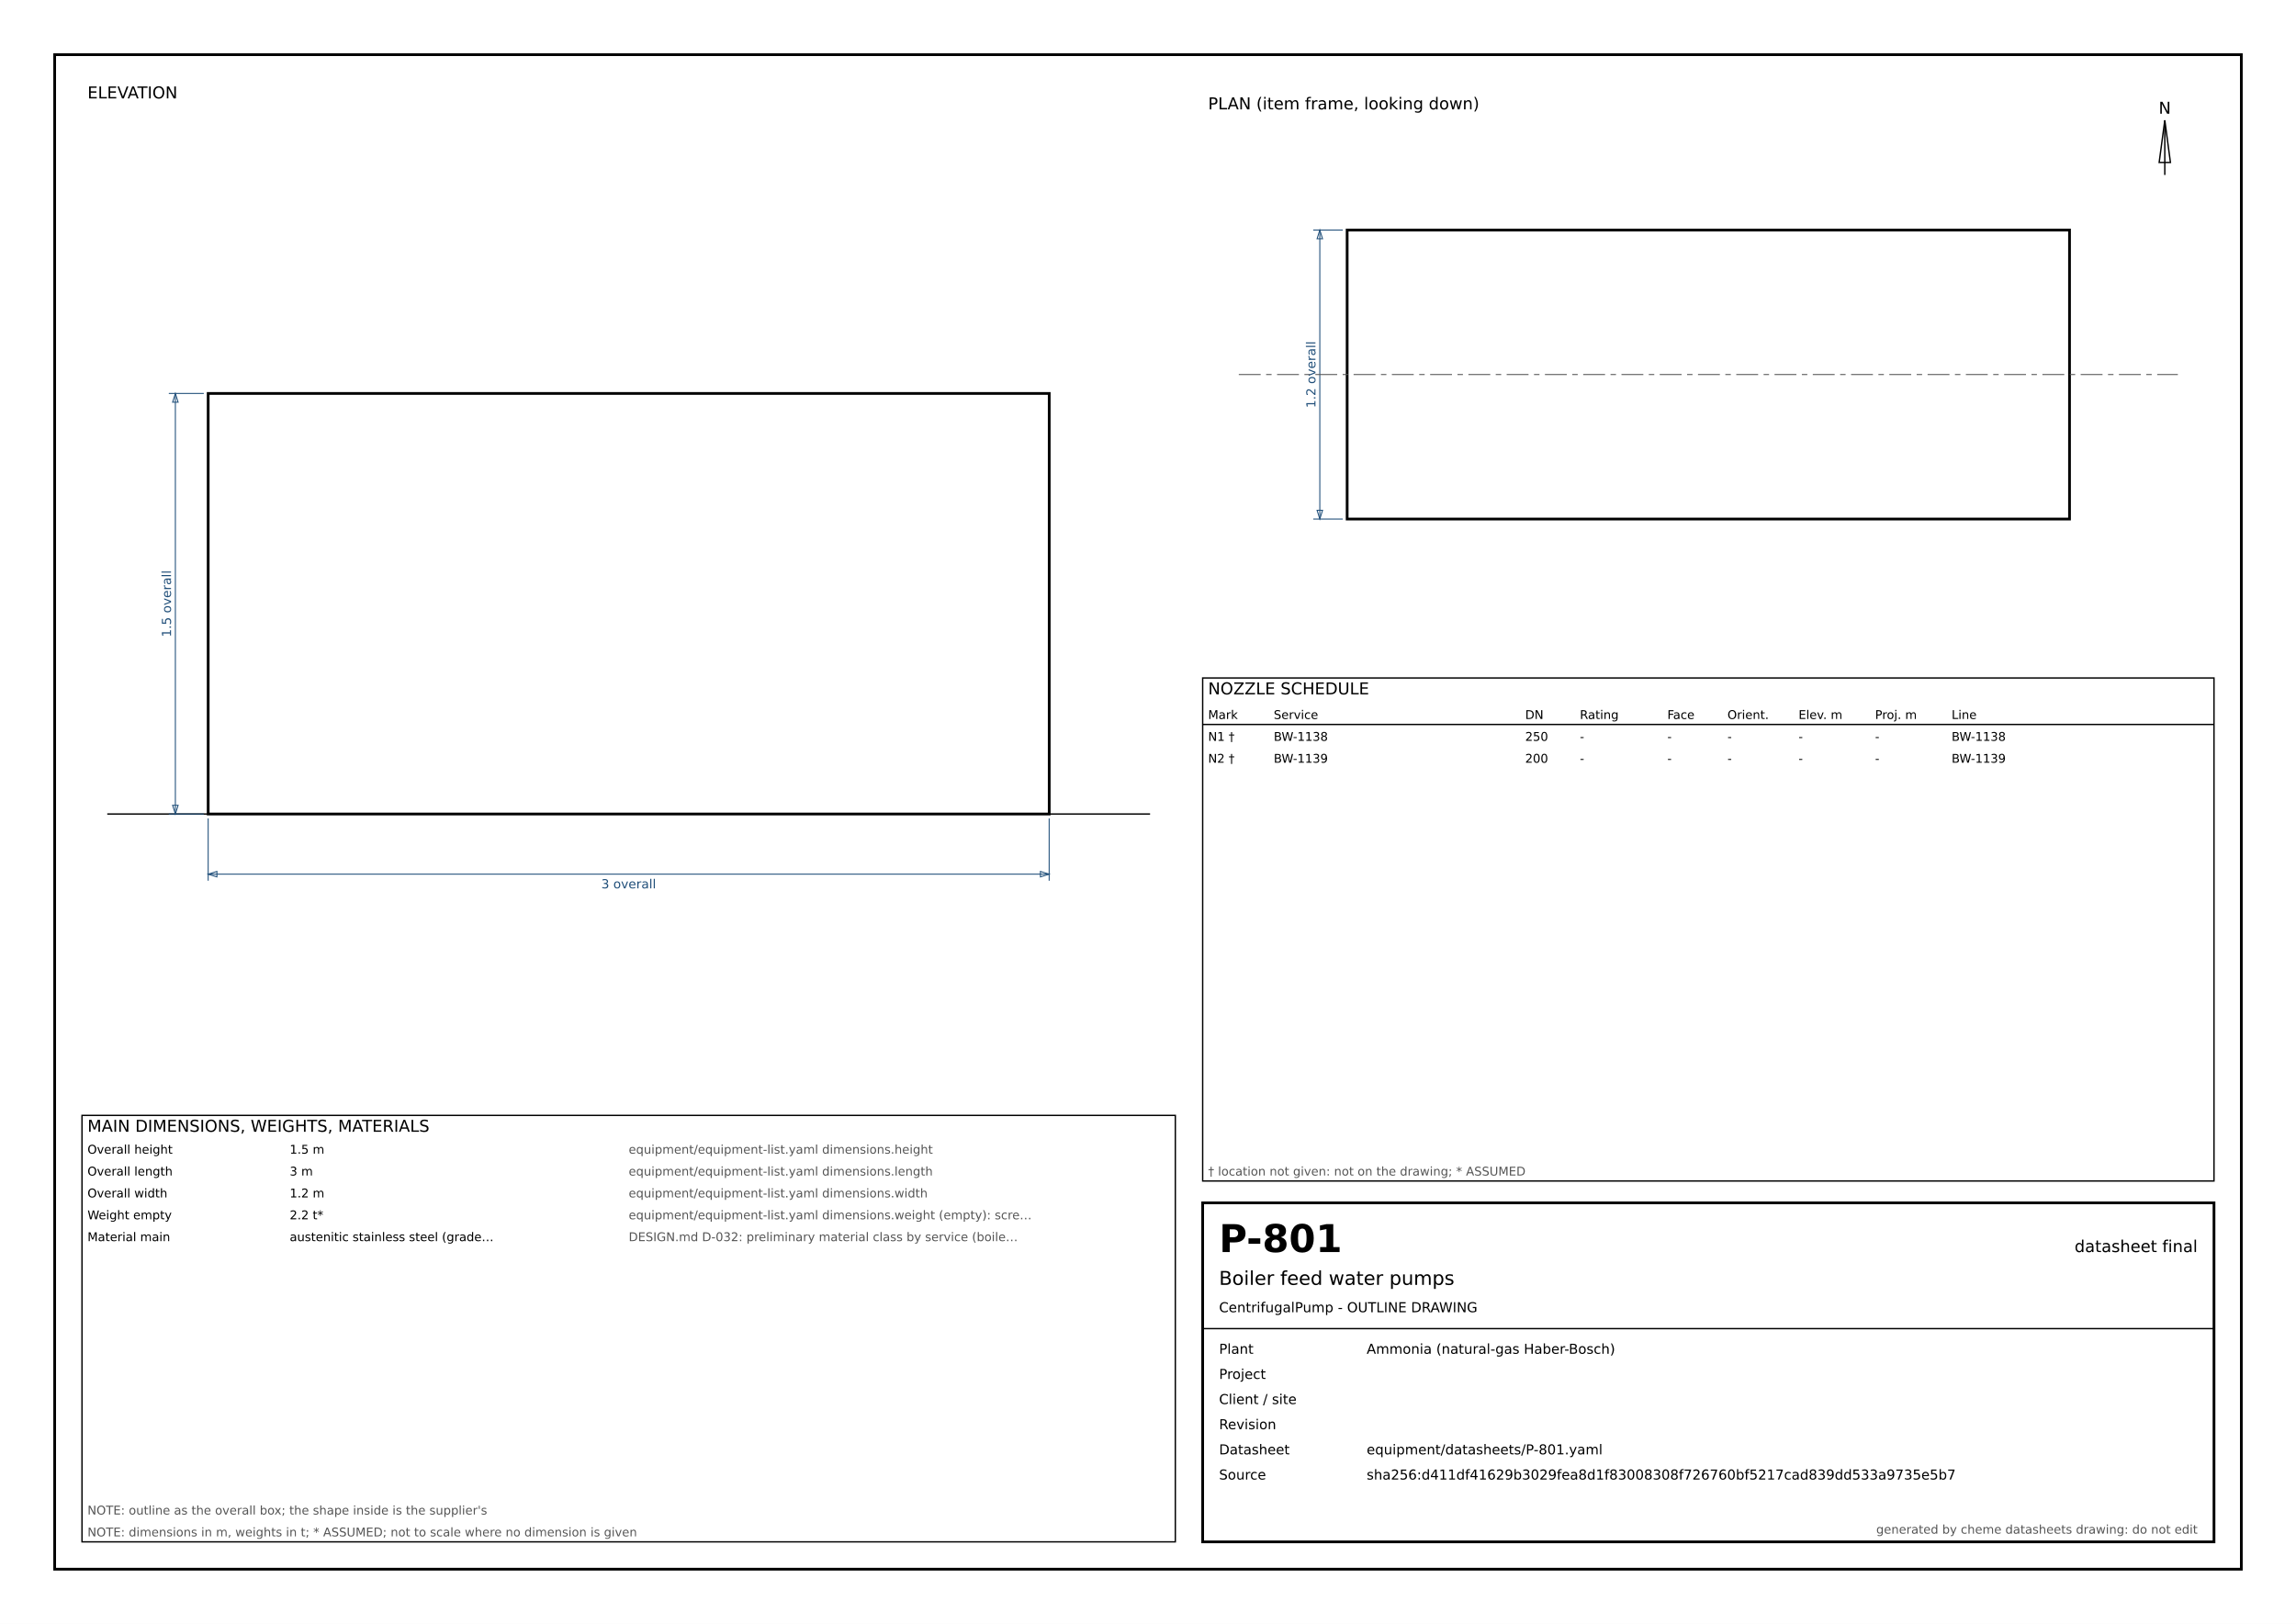
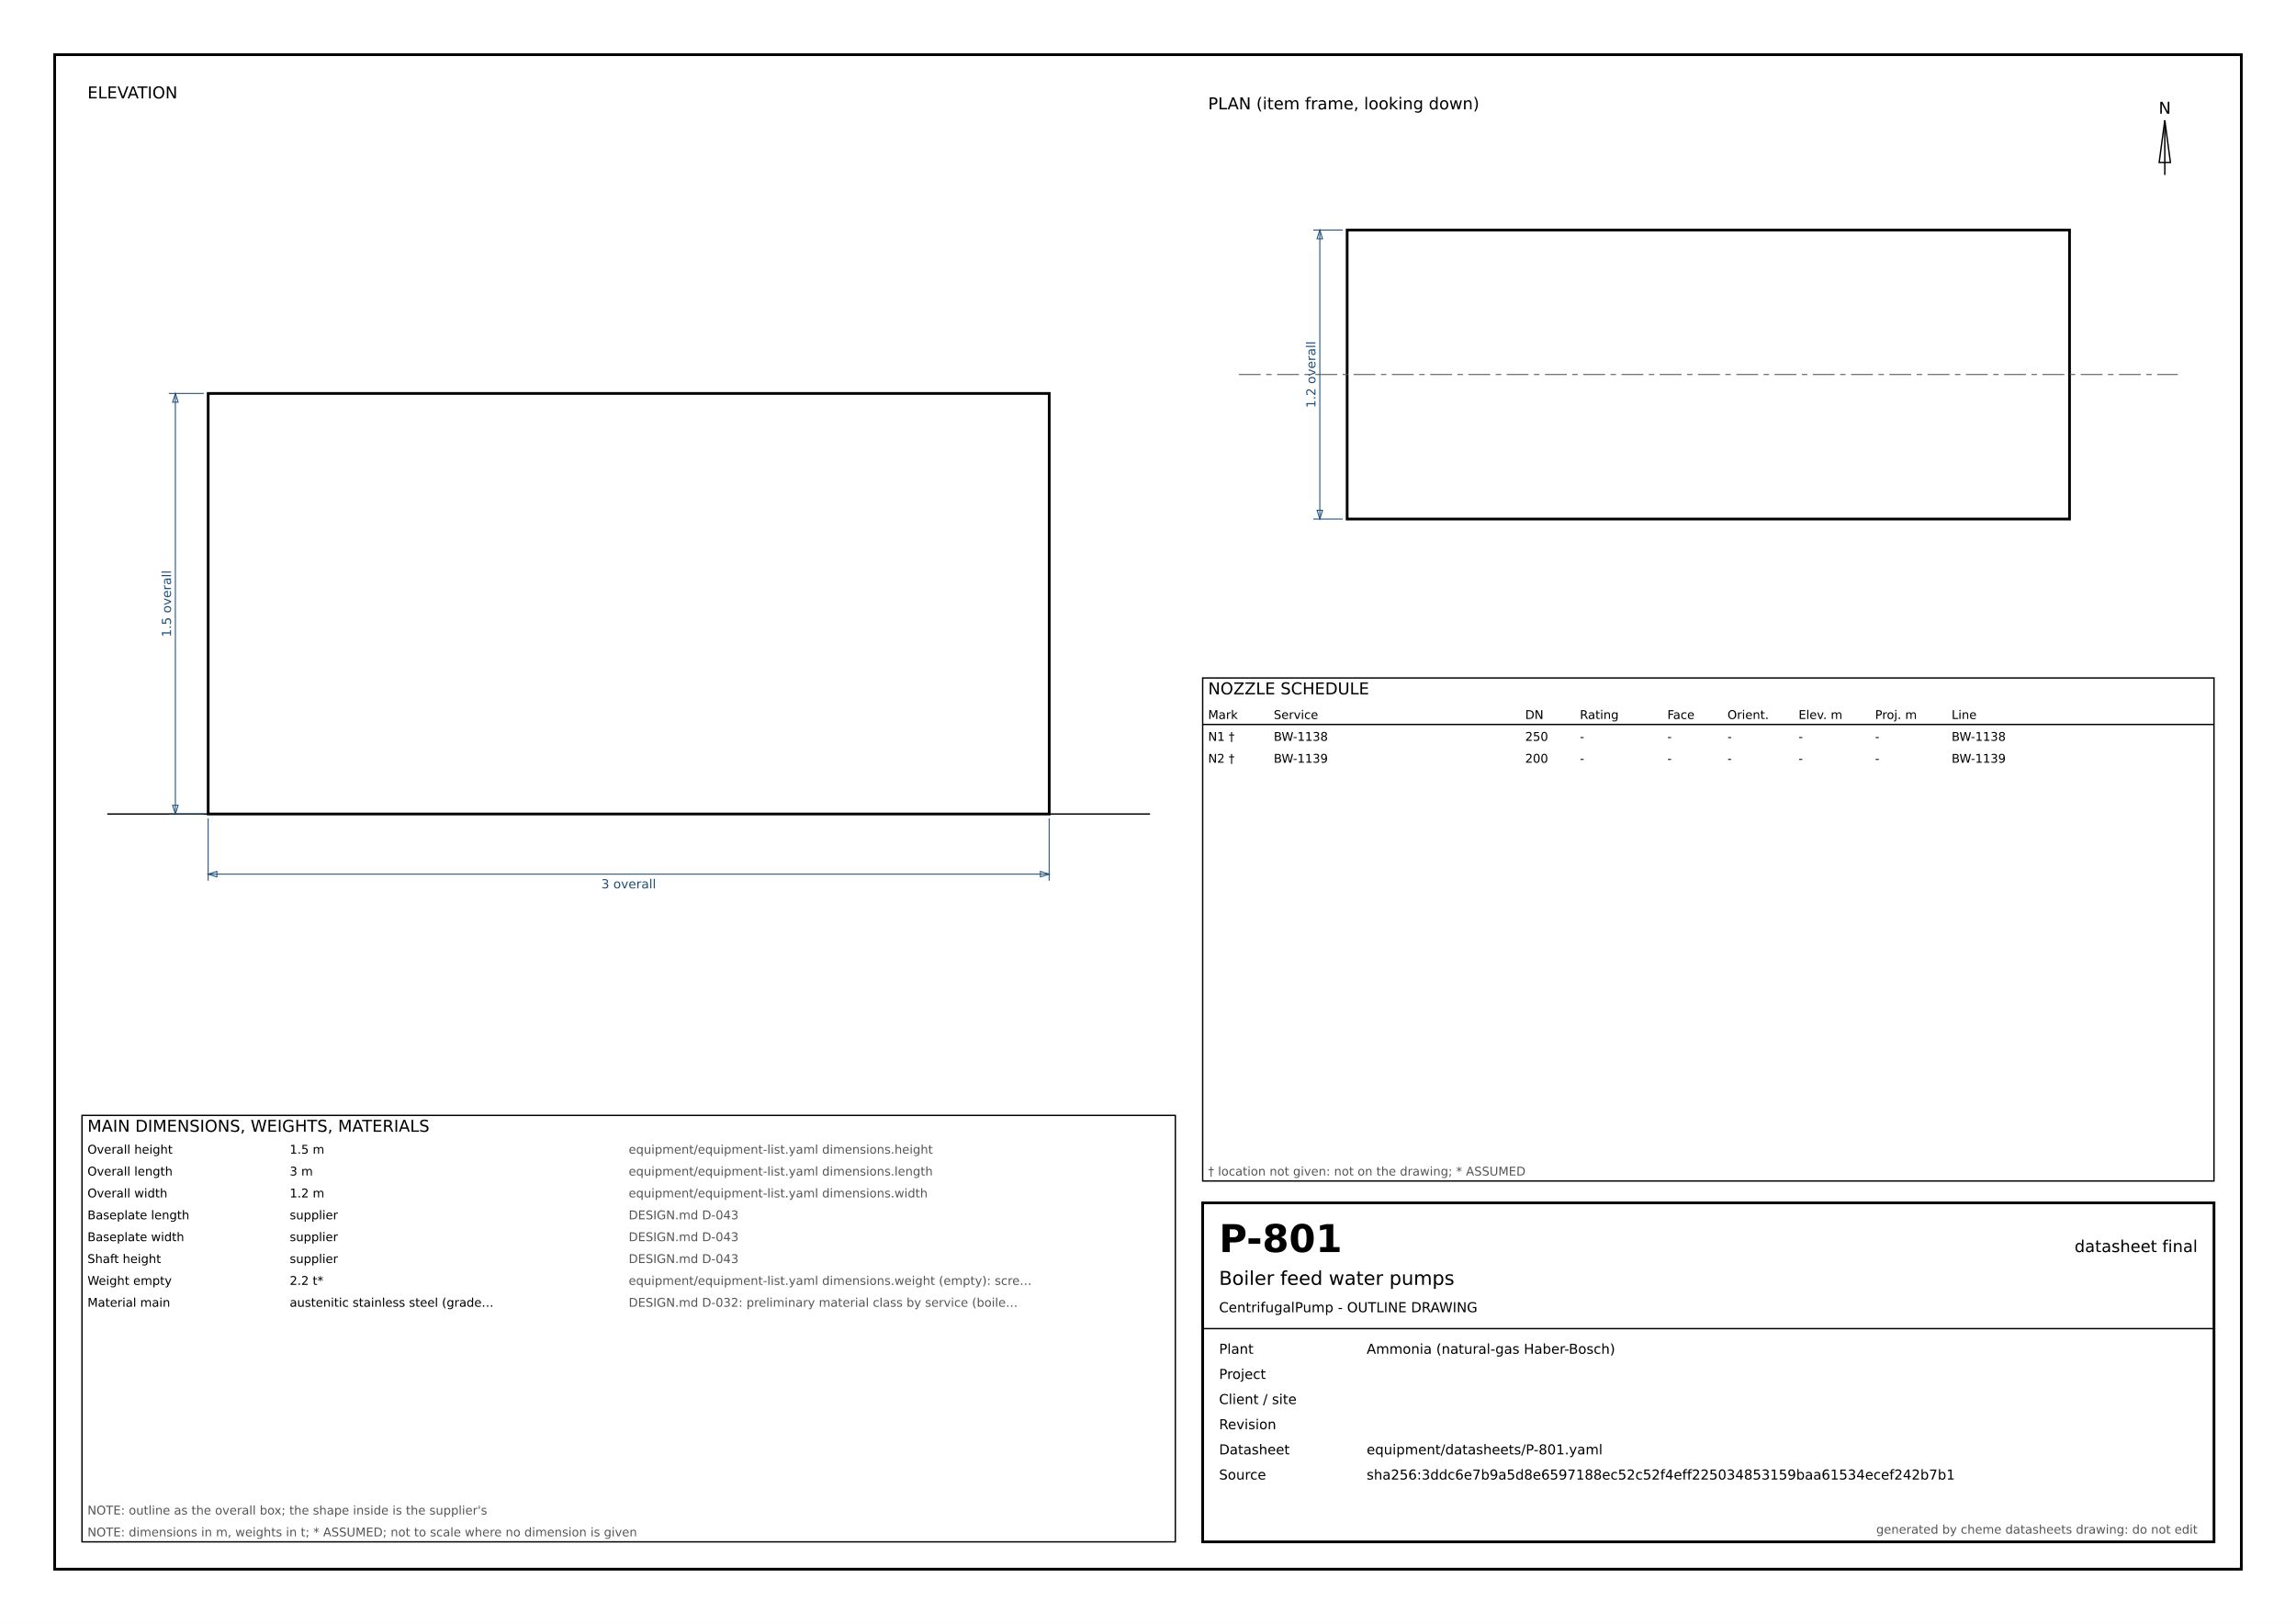
<svg xmlns="http://www.w3.org/2000/svg" width="420mm" height="297mm" viewBox="0 0 420 297">
  <style>
.frame{fill:none;stroke:#000;stroke-width:0.5}
.thin{fill:none;stroke:#000;stroke-width:0.25}
.outline{fill:#fff;stroke:#000;stroke-width:0.5}
.hidden{fill:none;stroke:#000;stroke-width:0.25;stroke-dasharray:1.5 1}
.centre{fill:none;stroke:#555;stroke-width:0.18;stroke-dasharray:4 1 1 1}
.tl{fill:none;stroke:#555;stroke-width:0.18;stroke-dasharray:2 1}
.dim{fill:none;stroke:#1f4e79;stroke-width:0.18}
.nozzle{fill:#fff;stroke:#b71c1c;stroke-width:0.35}
.section{fill:none;stroke:#2e7d32;stroke-width:0.25;stroke-dasharray:2 1}
text{font-family:'DejaVu Sans',Arial,Helvetica,sans-serif;fill:#000}
.t2{font-size:2.2px}.t25{font-size:2.5px}.t3{font-size:3px}.t35{font-size:3.5px}
.t5{font-size:5px;font-weight:bold}.t7{font-size:7px;font-weight:bold}
.dimt{font-size:2.3px;fill:#1f4e79}.nt{font-size:2.3px;fill:#b71c1c}
.note{font-size:2.2px;fill:#555}
.draft{font-size:40px;font-weight:bold;fill:#c62828;fill-opacity:0.12}
</style>
  <rect x="0" y="0" width="420" height="297" fill="#fff" />
  <rect x="10" y="10" width="400" height="277" class="frame" />
  <text x="16" y="18" class="t3" text-anchor="start">ELEVATION</text>
  <rect x="38.08" y="71.96" width="153.85" height="76.92" class="outline" />
  <line x1="19.62" y1="148.88" x2="210.38" y2="148.88" class="thin" />
  <line x1="38.08" y1="149.68" x2="38.08" y2="161.08" class="dim" />
  <line x1="191.92" y1="149.68" x2="191.92" y2="161.08" class="dim" />
  <line x1="38.08" y1="159.88" x2="191.92" y2="159.88" class="dim" />
  <path d="M38.08,159.88 l1.6,0.5 l0,-1 z" class="dim" />
  <path d="M191.92,159.88 l-1.6,0.5 l0,-1 z" class="dim" />
  <text x="115" y="162.48" class="dimt" text-anchor="middle">3 overall</text>
  <line x1="37.28" y1="148.88" x2="30.88" y2="148.88" class="dim" />
  <line x1="37.28" y1="71.96" x2="30.88" y2="71.96" class="dim" />
  <line x1="32.08" y1="148.88" x2="32.08" y2="71.96" class="dim" />
  <path d="M32.08,148.88 l0.5,-1.6 l-1,0 z" class="dim" />
  <path d="M32.08,71.96 l0.5,1.6 l-1,0 z" class="dim" />
  <text x="31.28" y="110.42" class="dimt" text-anchor="middle" transform="rotate(-90 31.28 110.42)">1.5 overall</text>
  <rect x="246.43" y="42.07" width="132.14" height="52.86" class="outline" />
  <line x1="245.63" y1="94.93" x2="240.23" y2="94.93" class="dim" />
  <line x1="245.63" y1="42.07" x2="240.23" y2="42.07" class="dim" />
  <line x1="241.43" y1="94.93" x2="241.43" y2="42.07" class="dim" />
  <path d="M241.43,94.93 l0.5,-1.6 l-1,0 z" class="dim" />
  <path d="M241.43,42.07 l0.5,1.6 l-1,0 z" class="dim" />
  <text x="240.63" y="68.5" class="dimt" text-anchor="middle" transform="rotate(-90 240.63 68.5)">1.2 overall</text>
  <line x1="226.61" y1="68.5" x2="398.39" y2="68.5" class="centre" />
  <line x1="396" y1="32" x2="396" y2="22" class="thin" />
  <path d="M396,22 L394.97,29.71 L397.03,29.71 z" class="thin" />
  <text x="396" y="20.8" class="t3" text-anchor="middle">N</text>
  <text x="221" y="20" class="t3" text-anchor="start">PLAN (item frame, looking down)</text>
  <text x="221" y="127" class="t3" text-anchor="start">NOZZLE SCHEDULE</text>
  <text x="221" y="131.5" class="t2" text-anchor="start">Mark</text>
  <text x="233" y="131.5" class="t2" text-anchor="start">Service</text>
  <text x="279" y="131.5" class="t2" text-anchor="start">DN</text>
  <text x="289" y="131.5" class="t2" text-anchor="start">Rating</text>
  <text x="305" y="131.5" class="t2" text-anchor="start">Face</text>
  <text x="316" y="131.5" class="t2" text-anchor="start">Orient.</text>
  <text x="329" y="131.5" class="t2" text-anchor="start">Elev. m</text>
  <text x="343" y="131.5" class="t2" text-anchor="start">Proj. m</text>
  <text x="357" y="131.5" class="t2" text-anchor="start">Line</text>
  <line x1="220" y1="132.5" x2="405" y2="132.5" class="thin" />
  <text x="221" y="135.5" class="t2" text-anchor="start">N1 †</text>
  <text x="233" y="135.5" class="t2" text-anchor="start">BW-1138</text>
  <text x="279" y="135.5" class="t2" text-anchor="start">250</text>
  <text x="289" y="135.5" class="t2" text-anchor="start">-</text>
  <text x="305" y="135.5" class="t2" text-anchor="start">-</text>
  <text x="316" y="135.5" class="t2" text-anchor="start">-</text>
  <text x="329" y="135.5" class="t2" text-anchor="start">-</text>
  <text x="343" y="135.5" class="t2" text-anchor="start">-</text>
  <text x="357" y="135.5" class="t2" text-anchor="start">BW-1138</text>
  <text x="221" y="139.5" class="t2" text-anchor="start">N2 †</text>
  <text x="233" y="139.5" class="t2" text-anchor="start">BW-1139</text>
  <text x="279" y="139.5" class="t2" text-anchor="start">200</text>
  <text x="289" y="139.5" class="t2" text-anchor="start">-</text>
  <text x="305" y="139.5" class="t2" text-anchor="start">-</text>
  <text x="316" y="139.5" class="t2" text-anchor="start">-</text>
  <text x="329" y="139.5" class="t2" text-anchor="start">-</text>
  <text x="343" y="139.5" class="t2" text-anchor="start">-</text>
  <text x="357" y="139.5" class="t2" text-anchor="start">BW-1139</text>
  <text x="221" y="215" class="note" text-anchor="start">† location not given: not on the drawing; * ASSUMED</text>
  <rect x="220" y="124" width="185" height="92" class="thin" />
  <text x="16" y="207" class="t3" text-anchor="start">MAIN DIMENSIONS, WEIGHTS, MATERIALS</text>
  <text x="16" y="211" class="t2" text-anchor="start">Overall height</text>
  <text x="53" y="211" class="t2" text-anchor="start">1.5 m</text>
  <text x="115" y="211" class="note" text-anchor="start">equipment/equipment-list.yaml dimensions.height</text>
  <text x="16" y="215" class="t2" text-anchor="start">Overall length</text>
  <text x="53" y="215" class="t2" text-anchor="start">3 m</text>
  <text x="115" y="215" class="note" text-anchor="start">equipment/equipment-list.yaml dimensions.length</text>
  <text x="16" y="219" class="t2" text-anchor="start">Overall width</text>
  <text x="53" y="219" class="t2" text-anchor="start">1.2 m</text>
  <text x="115" y="219" class="note" text-anchor="start">equipment/equipment-list.yaml dimensions.width</text>
-   <text x="16" y="223" class="t2" text-anchor="start">Weight empty</text>
-   <text x="53" y="223" class="t2" text-anchor="start">2.2 t*</text>
-   <text x="115" y="223" class="note" text-anchor="start">equipment/equipment-list.yaml dimensions.weight (empty): scre…</text>
-   <text x="16" y="227" class="t2" text-anchor="start">Material main</text>
-   <text x="53" y="227" class="t2" text-anchor="start">austenitic stainless steel (grade…</text>
-   <text x="115" y="227" class="note" text-anchor="start">DESIGN.md D-032: preliminary material class by service (boile…</text>
+   <text x="16" y="223" class="t2" text-anchor="start">Baseplate length</text>
+   <text x="53" y="223" class="t2" text-anchor="start">supplier</text>
+   <text x="115" y="223" class="note" text-anchor="start">DESIGN.md D-043</text>
+   <text x="16" y="227" class="t2" text-anchor="start">Baseplate width</text>
+   <text x="53" y="227" class="t2" text-anchor="start">supplier</text>
+   <text x="115" y="227" class="note" text-anchor="start">DESIGN.md D-043</text>
+   <text x="16" y="231" class="t2" text-anchor="start">Shaft height</text>
+   <text x="53" y="231" class="t2" text-anchor="start">supplier</text>
+   <text x="115" y="231" class="note" text-anchor="start">DESIGN.md D-043</text>
+   <text x="16" y="235" class="t2" text-anchor="start">Weight empty</text>
+   <text x="53" y="235" class="t2" text-anchor="start">2.2 t*</text>
+   <text x="115" y="235" class="note" text-anchor="start">equipment/equipment-list.yaml dimensions.weight (empty): scre…</text>
+   <text x="16" y="239" class="t2" text-anchor="start">Material main</text>
+   <text x="53" y="239" class="t2" text-anchor="start">austenitic stainless steel (grade…</text>
+   <text x="115" y="239" class="note" text-anchor="start">DESIGN.md D-032: preliminary material class by service (boile…</text>
  <text x="16" y="277" class="note" text-anchor="start">NOTE: outline as the overall box; the shape inside is the supplier's</text>
  <text x="16" y="281" class="note" text-anchor="start">NOTE: dimensions in m, weights in t; * ASSUMED; not to scale where no dimension is given</text>
  <rect x="15" y="204" width="200" height="78" class="thin" />
  <rect x="220" y="220" width="185" height="62" class="frame" />
  <text x="223" y="229" class="t7" text-anchor="start">P-801</text>
  <text x="223" y="235" class="t35" text-anchor="start">Boiler feed water pumps</text>
  <text x="223" y="240" class="t25" text-anchor="start">CentrifugalPump - OUTLINE DRAWING</text>
  <line x1="220" y1="243" x2="405" y2="243" class="thin" />
  <text x="223" y="247.6" class="t25" text-anchor="start">Plant</text>
  <text x="250" y="247.6" class="t25" text-anchor="start">Ammonia (natural-gas Haber-Bosch)</text>
  <text x="223" y="252.2" class="t25" text-anchor="start">Project</text>
  <text x="250" y="252.2" class="t25" text-anchor="start" />
  <text x="223" y="256.8" class="t25" text-anchor="start">Client / site</text>
  <text x="250" y="256.8" class="t25" text-anchor="start" />
  <text x="223" y="261.4" class="t25" text-anchor="start">Revision</text>
  <text x="250" y="261.4" class="t25" text-anchor="start" />
  <text x="223" y="266" class="t25" text-anchor="start">Datasheet</text>
  <text x="250" y="266" class="t25" text-anchor="start">equipment/datasheets/P-801.yaml</text>
  <text x="223" y="270.6" class="t25" text-anchor="start">Source</text>
-   <text x="250" y="270.6" class="t25" text-anchor="start">sha256:d411df41629b3029fea8d1f83008308f726760bf5217cad839dd533a9735e5b7</text>
+   <text x="250" y="270.6" class="t25" text-anchor="start">sha256:3ddc6e7b9a5d8e6597188ec52c52f4eff225034853159baa61534ecef242b7b1</text>
  <text x="402" y="229" class="t3" text-anchor="end">datasheet final</text>
  <text x="402" y="280.5" class="note" text-anchor="end">generated by cheme datasheets drawing: do not edit</text>
</svg>
